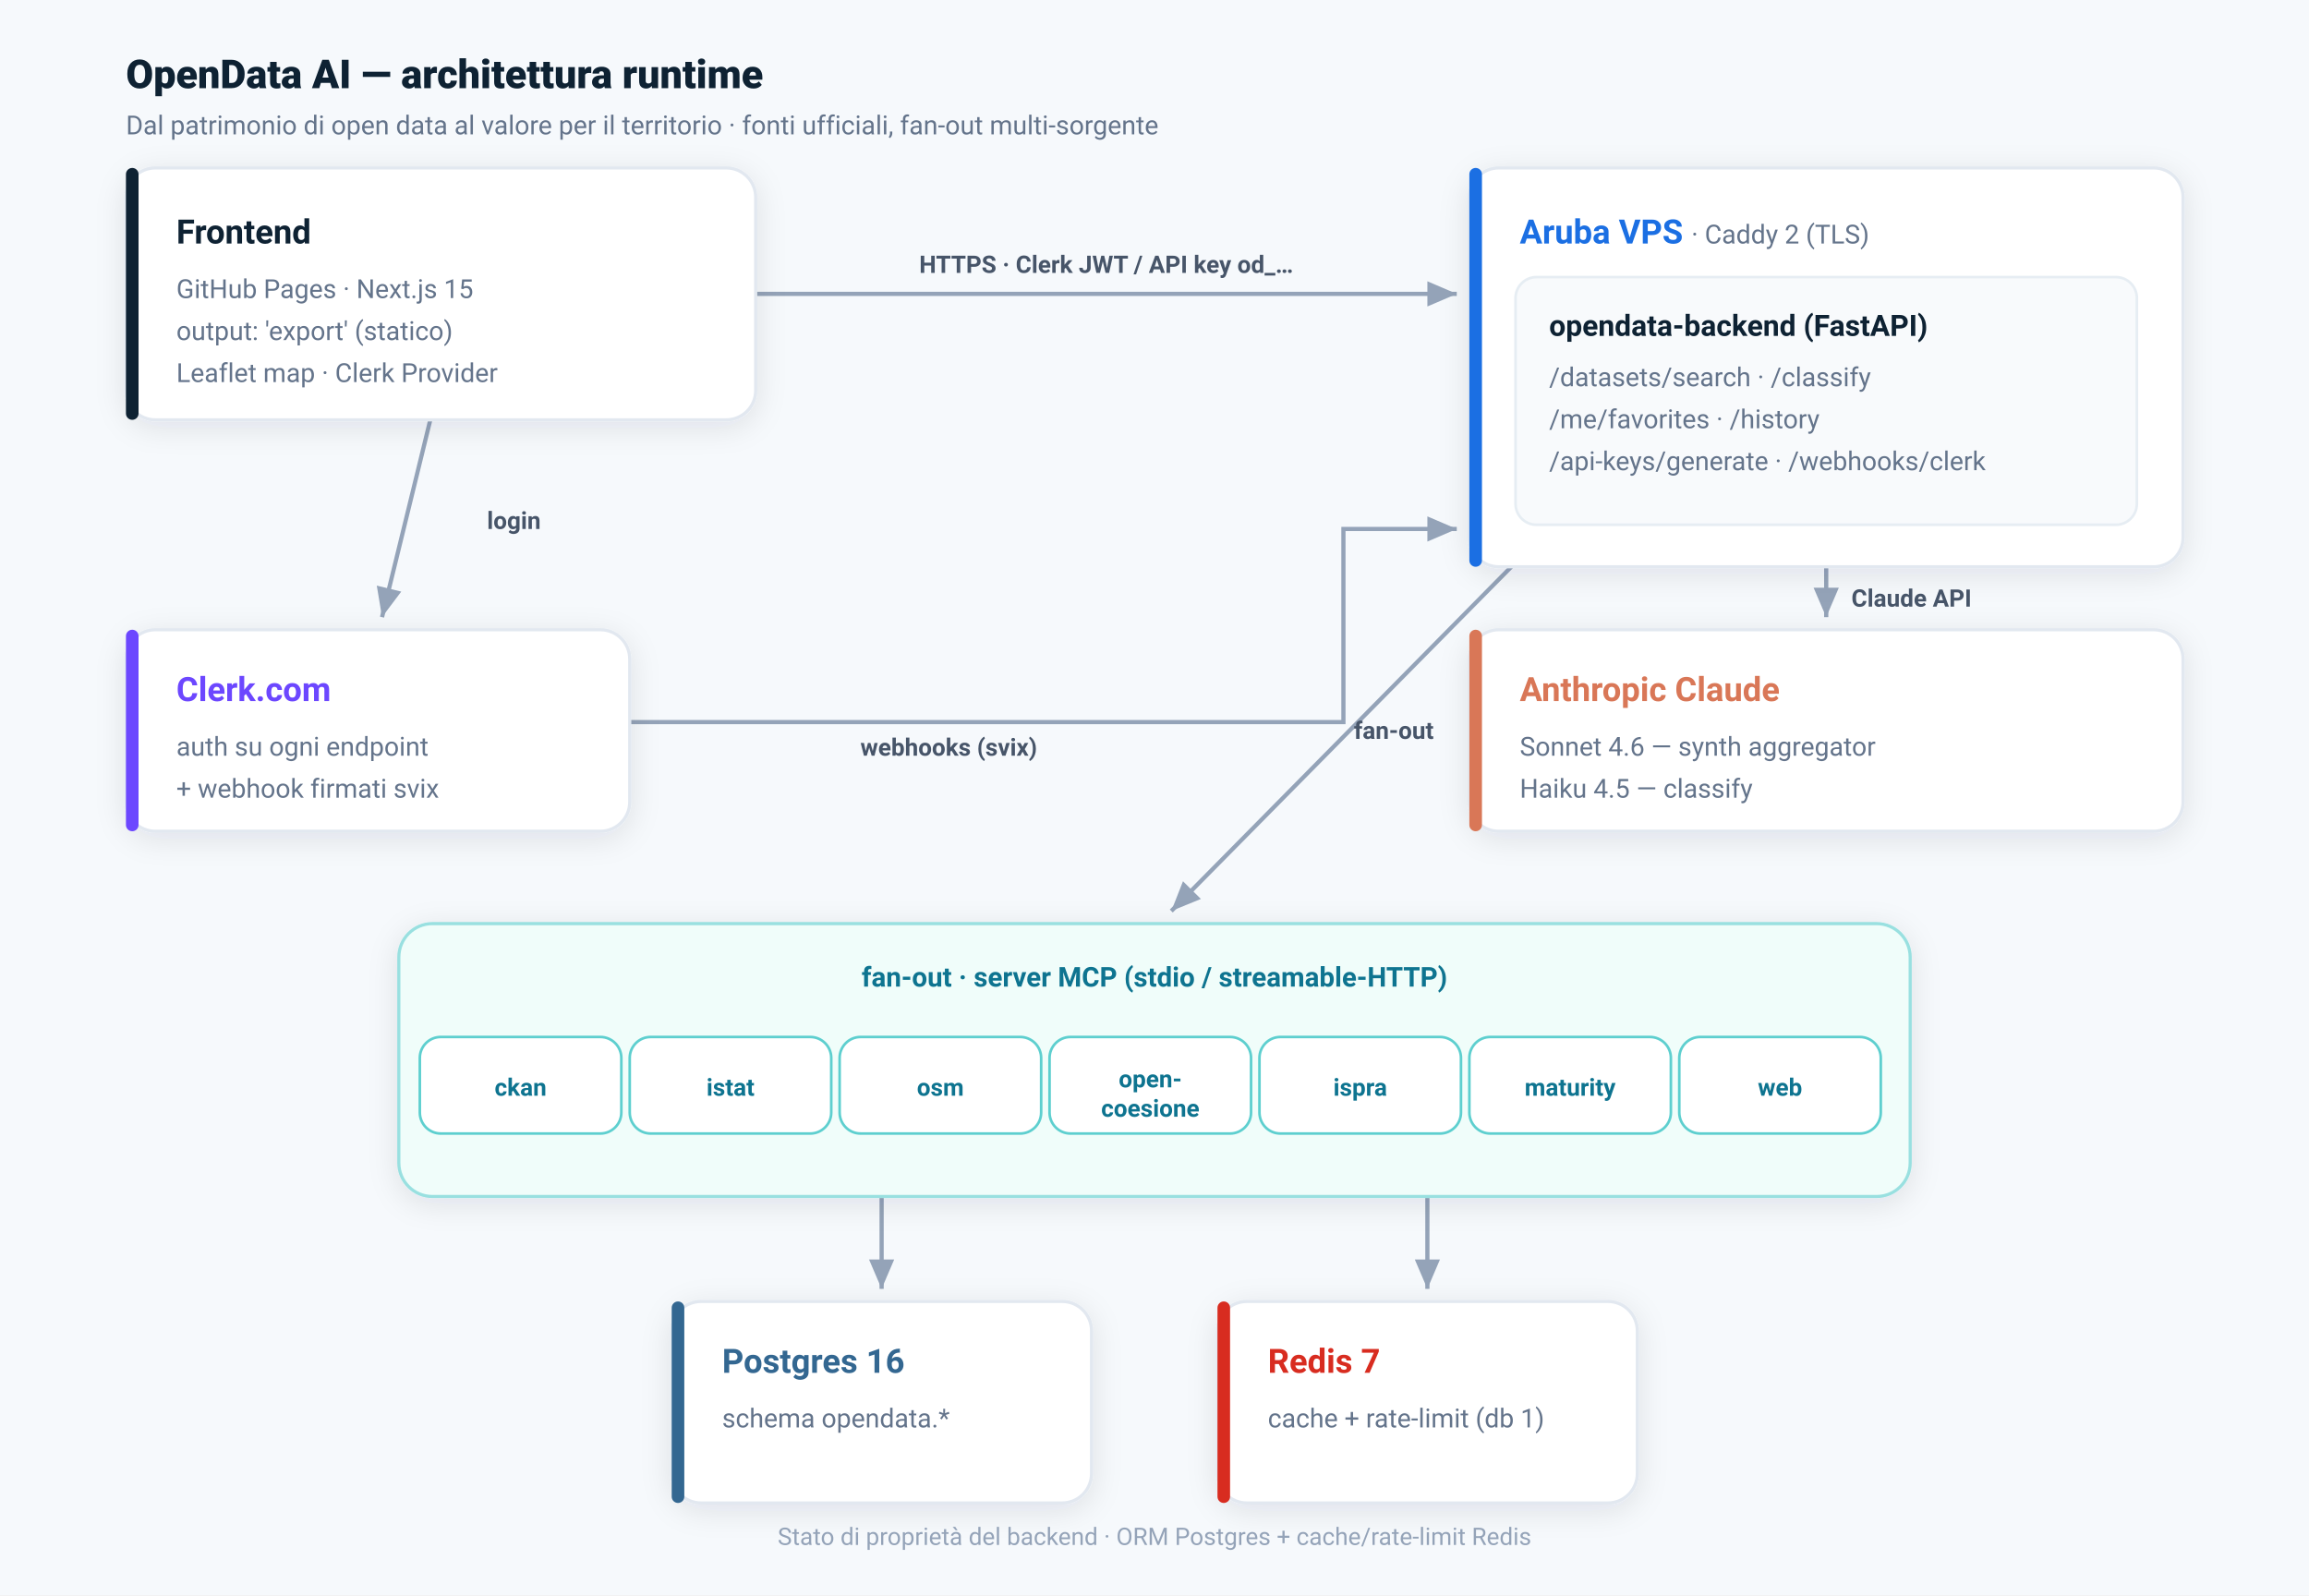
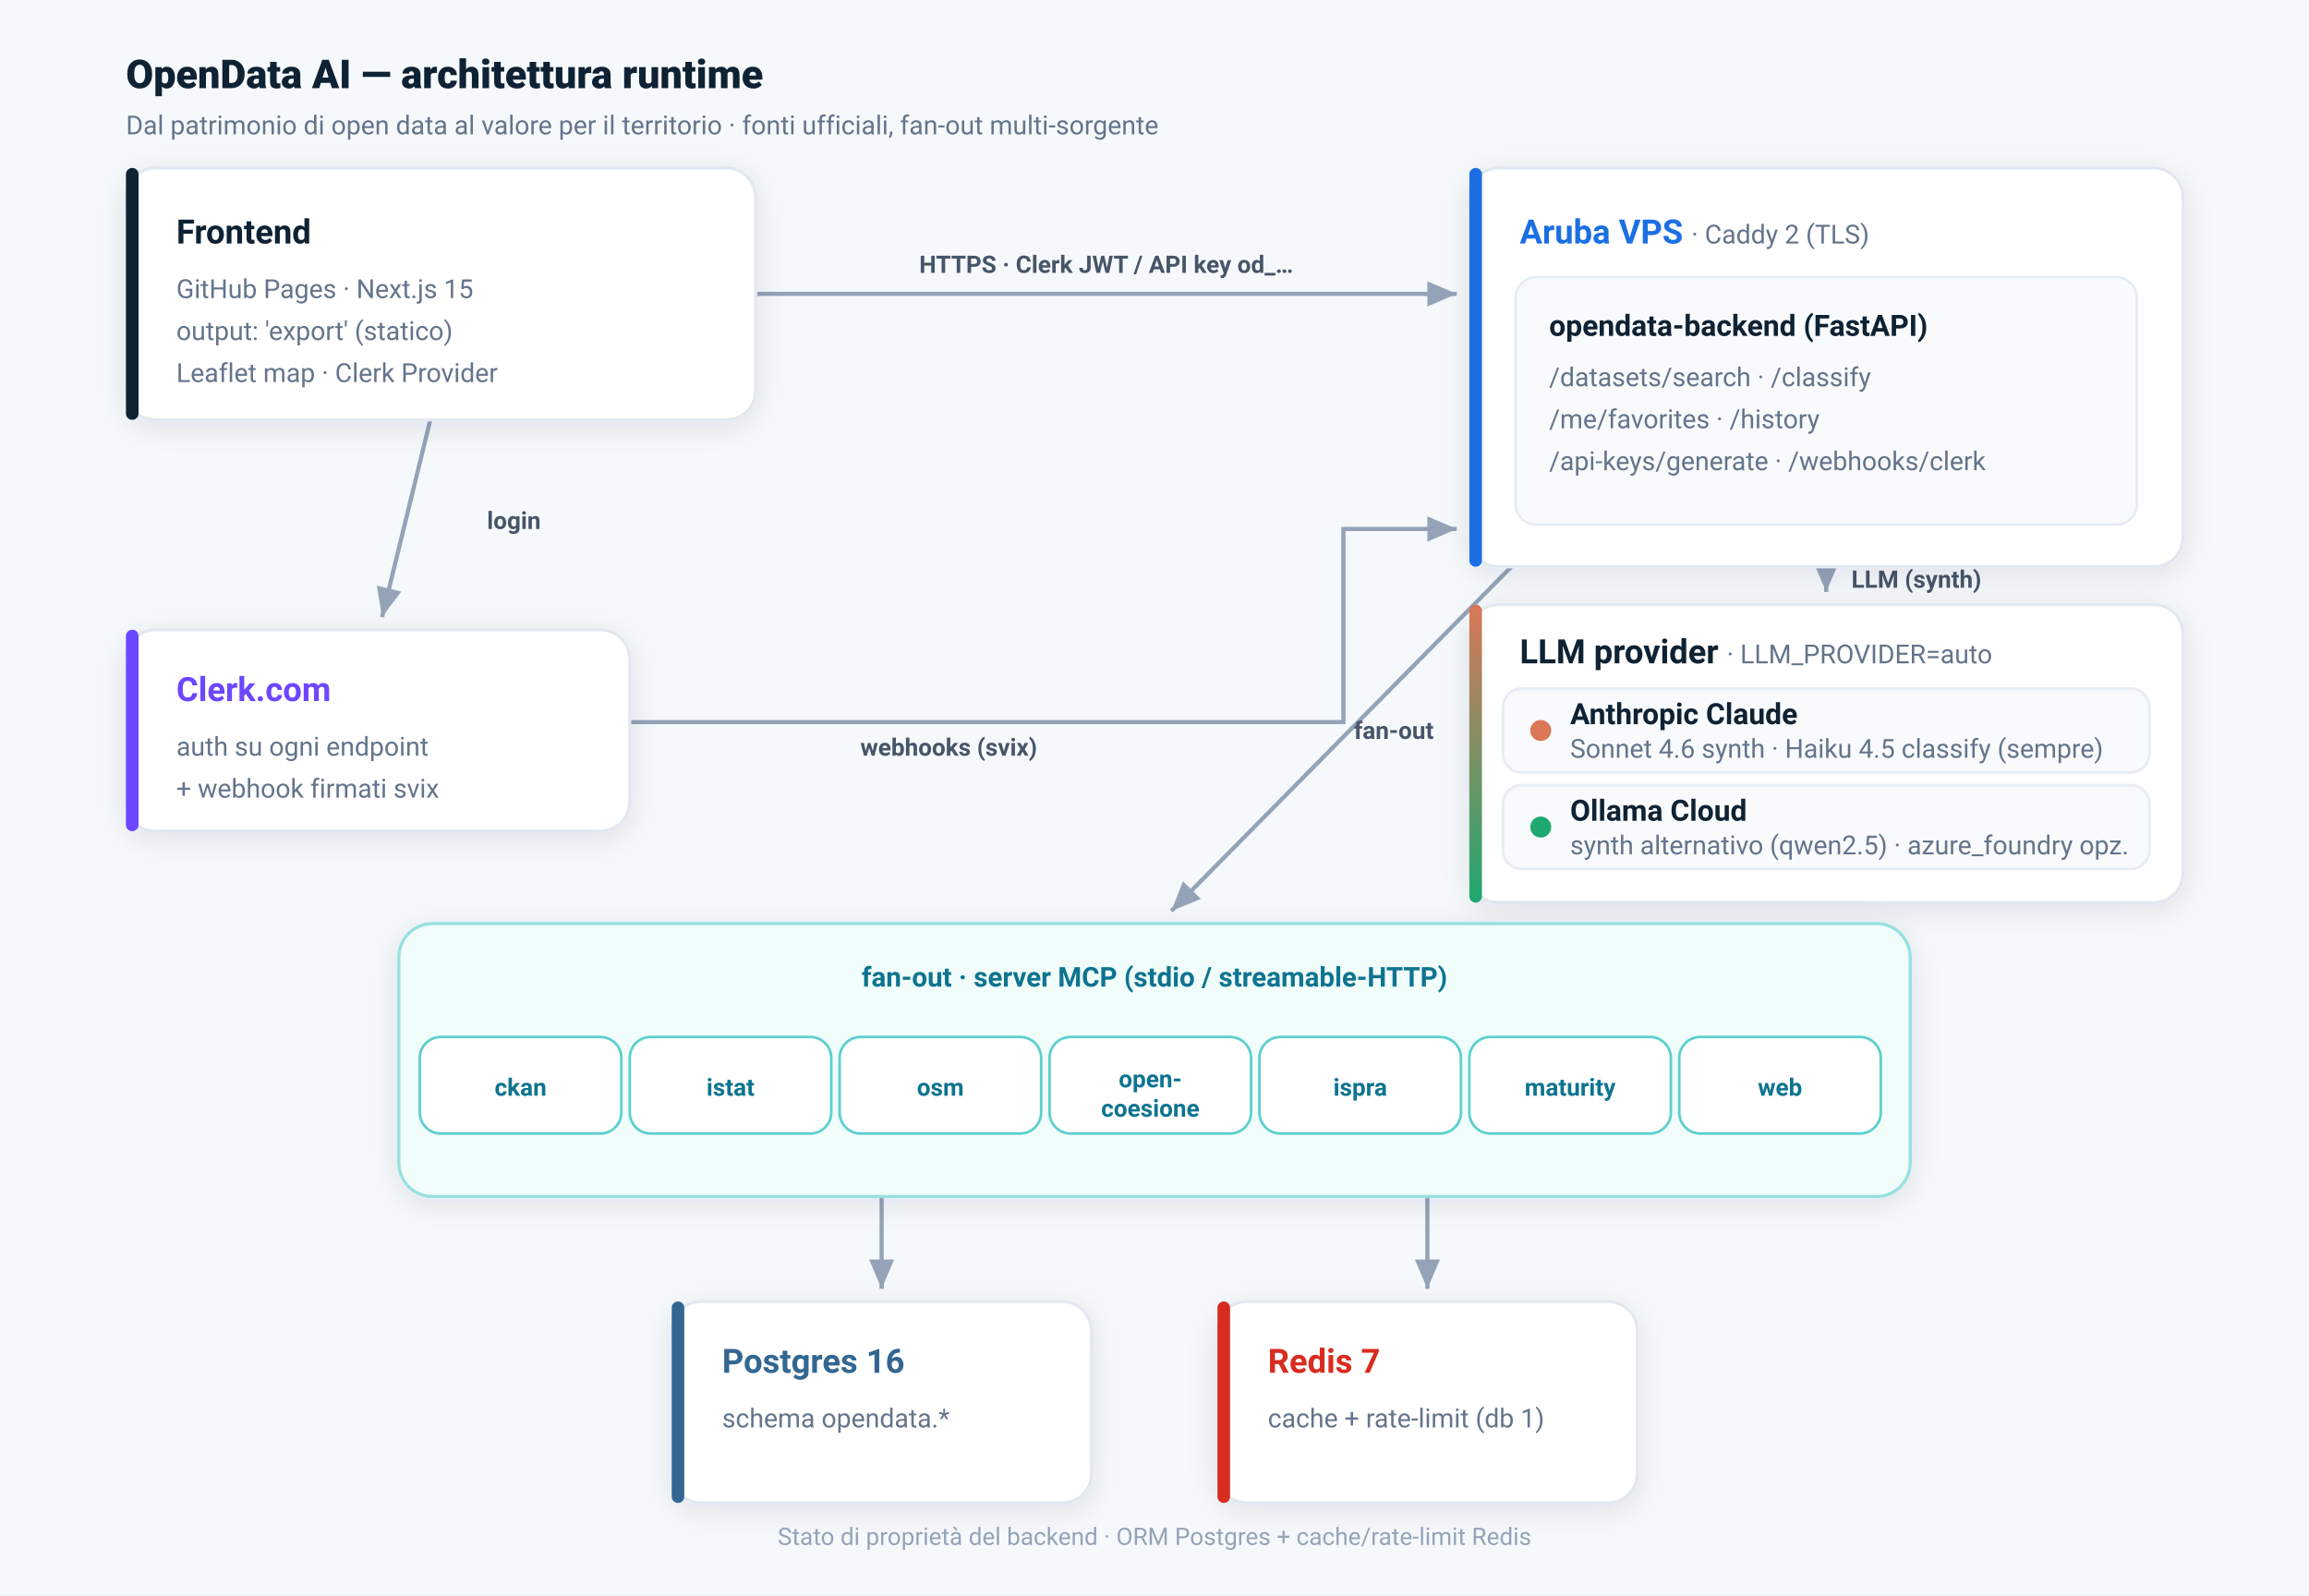
<svg xmlns="http://www.w3.org/2000/svg" viewBox="0 0 1100 760" font-family="-apple-system, BlinkMacSystemFont, 'Segoe UI', Roboto, Helvetica, Arial, sans-serif" role="img" aria-label="OpenData AI runtime architecture">
  <defs>
    <filter id="shadow" x="-20%" y="-20%" width="140%" height="140%">
      <feDropShadow dx="0" dy="3" stdDeviation="7" flood-color="#0E2233" flood-opacity="0.10" />
    </filter>
    <marker id="arrow" markerWidth="9" markerHeight="9" refX="7" refY="3" orient="auto" markerUnits="strokeWidth">
      <path d="M0,0 L7,3 L0,6 Z" fill="#94A3B8" />
    </marker>
+     <linearGradient id="llmaccent" x1="0" y1="0" x2="0" y2="1">
+       <stop offset="0" stop-color="#D97757" />
+       <stop offset="1" stop-color="#1FA971" />
+     </linearGradient>
    <style>
      .card  { fill:#ffffff; stroke:#E2E8F0; stroke-width:1.5; }
      .inner { fill:#F8FAFC; stroke:#E6EDF3; stroke-width:1.25; }
      .t     { font-size:16px; font-weight:700; }
      .t2    { font-size:14px; font-weight:700; fill:#0E2233; }
      .sub   { font-size:12.5px; fill:#64748B; }
      .lbl   { font-size:11.5px; fill:#475569; font-weight:600; }
      .pill  { fill:#ffffff; stroke:#5ECFCF; stroke-width:1.25; }
      .pillt { font-size:11.5px; fill:#0E7490; font-weight:600; text-anchor:middle; }
      .flow  { stroke:#94A3B8; stroke-width:2; fill:none; }
    </style>
  </defs>
  <rect width="1100" height="760" fill="#F6F9FC" />
  <text x="60" y="42" font-size="19" font-weight="800" fill="#0E2233">OpenData AI — architettura runtime</text>
  <text x="60" y="64" class="sub">Dal patrimonio di open data al valore per il territorio · fonti ufficiali, fan-out multi-sorgente</text>
  <path class="flow" d="M360,140 L694,140" marker-end="url(#arrow)" />
  <text x="527" y="130" class="lbl" text-anchor="middle">HTTPS · Clerk JWT / API key od_…</text>
  <path class="flow" d="M205,200 L182,294" marker-end="url(#arrow)" />
  <text x="232" y="252" class="lbl">login</text>
  <path class="flow" d="M300,344 L640,344 L640,252 L694,252" marker-end="url(#arrow)" />
  <text x="452" y="360" class="lbl" text-anchor="middle">webhooks (svix)</text>
-   <path class="flow" d="M870,270 L870,294" marker-end="url(#arrow)" />
-   <text x="882" y="289" class="lbl">Claude API</text>
+   <path class="flow" d="M870,270 L870,282" marker-end="url(#arrow)" />
+   <text x="882" y="280" class="lbl">LLM (synth)</text>
  <path class="flow" d="M720,270 L558,434" marker-end="url(#arrow)" />
  <text x="664" y="352" class="lbl" text-anchor="middle">fan-out</text>
  <path class="flow" d="M420,570 L420,614" marker-end="url(#arrow)" />
  <path class="flow" d="M680,570 L680,614" marker-end="url(#arrow)" />
  <g filter="url(#shadow)">
    <rect class="card" x="60" y="80" width="300" height="120" rx="14" />
  </g>
  <rect x="60" y="80" width="6" height="120" rx="3" fill="#0E2233" />
  <text x="84" y="116" class="t" fill="#0E2233">Frontend</text>
  <text x="84" y="142" class="sub">GitHub Pages · Next.js 15</text>
  <text x="84" y="162" class="sub">output: 'export' (statico)</text>
  <text x="84" y="182" class="sub">Leaflet map · Clerk Provider</text>
  <g filter="url(#shadow)">
    <rect class="card" x="700" y="80" width="340" height="190" rx="14" />
  </g>
  <rect x="700" y="80" width="6" height="190" rx="3" fill="#1B6FE3" />
  <text x="724" y="116" class="t" fill="#1B6FE3">Aruba VPS <tspan class="sub" font-weight="400">· Caddy 2 (TLS)</tspan>
  </text>
  <rect class="inner" x="722" y="132" width="296" height="118" rx="10" />
  <text x="738" y="160" class="t2">opendata-backend (FastAPI)</text>
  <text x="738" y="184" class="sub">/datasets/search · /classify</text>
  <text x="738" y="204" class="sub">/me/favorites · /history</text>
  <text x="738" y="224" class="sub">/api-keys/generate · /webhooks/clerk</text>
  <g filter="url(#shadow)">
    <rect class="card" x="60" y="300" width="240" height="96" rx="14" />
  </g>
  <rect x="60" y="300" width="6" height="96" rx="3" fill="#6C47FF" />
  <text x="84" y="334" class="t" fill="#6C47FF">Clerk.com</text>
  <text x="84" y="360" class="sub">auth su ogni endpoint</text>
  <text x="84" y="380" class="sub">+ webhook firmati svix</text>
  <g filter="url(#shadow)">
-     <rect class="card" x="700" y="300" width="340" height="96" rx="14" />
+     <rect class="card" x="700" y="288" width="340" height="142" rx="14" />
  </g>
-   <rect x="700" y="300" width="6" height="96" rx="3" fill="#D97757" />
-   <text x="724" y="334" class="t" fill="#D97757">Anthropic Claude</text>
-   <text x="724" y="360" class="sub">Sonnet 4.6 — synth aggregator</text>
-   <text x="724" y="380" class="sub">Haiku 4.5 — classify</text>
+   <rect x="700" y="288" width="6" height="142" rx="3" fill="url(#llmaccent)" />
+   <text x="724" y="316" class="t" fill="#0E2233">LLM provider <tspan class="sub" font-weight="400">· LLM_PROVIDER=auto</tspan>
+   </text>
+   <rect class="inner" x="716" y="328" width="308" height="40" rx="9" />
+   <circle cx="734" cy="348" r="5" fill="#D97757" />
+   <text x="748" y="345" class="t2" font-size="12.5">Anthropic Claude</text>
+   <text x="748" y="361" class="sub" font-size="11">Sonnet 4.6 synth · Haiku 4.5 classify (sempre)</text>
+   <rect class="inner" x="716" y="374" width="308" height="40" rx="9" />
+   <circle cx="734" cy="394" r="5" fill="#1FA971" />
+   <text x="748" y="391" class="t2" font-size="12.5">Ollama Cloud</text>
+   <text x="748" y="407" class="sub" font-size="11">synth alternativo (qwen2.5) · azure_foundry opz.</text>
  <g filter="url(#shadow)">
    <rect x="190" y="440" width="720" height="130" rx="16" fill="#F0FDFA" stroke="#99E0E0" stroke-width="1.5" />
  </g>
  <text x="550" y="470" font-size="13" font-weight="700" fill="#0E7490" text-anchor="middle">fan-out · server MCP (stdio / streamable-HTTP)</text>
  <g>
    <rect class="pill" x="200" y="494" width="96" height="46" rx="10" />
    <text x="248" y="522" class="pillt">ckan</text>
    <rect class="pill" x="300" y="494" width="96" height="46" rx="10" />
    <text x="348" y="522" class="pillt">istat</text>
    <rect class="pill" x="400" y="494" width="96" height="46" rx="10" />
    <text x="448" y="522" class="pillt">osm</text>
    <rect class="pill" x="500" y="494" width="96" height="46" rx="10" />
    <text x="548" y="518" class="pillt">open-</text>
    <text x="548" y="532" class="pillt">coesione</text>
    <rect class="pill" x="600" y="494" width="96" height="46" rx="10" />
    <text x="648" y="522" class="pillt">ispra</text>
    <rect class="pill" x="700" y="494" width="96" height="46" rx="10" />
    <text x="748" y="522" class="pillt">maturity</text>
    <rect class="pill" x="800" y="494" width="96" height="46" rx="10" />
    <text x="848" y="522" class="pillt">web</text>
  </g>
  <g filter="url(#shadow)">
    <rect class="card" x="320" y="620" width="200" height="96" rx="14" />
  </g>
  <rect x="320" y="620" width="6" height="96" rx="3" fill="#336791" />
  <text x="344" y="654" class="t" fill="#336791">Postgres 16</text>
  <text x="344" y="680" class="sub">schema opendata.*</text>
  <g filter="url(#shadow)">
    <rect class="card" x="580" y="620" width="200" height="96" rx="14" />
  </g>
  <rect x="580" y="620" width="6" height="96" rx="3" fill="#D82C20" />
  <text x="604" y="654" class="t" fill="#D82C20">Redis 7</text>
  <text x="604" y="680" class="sub">cache + rate-limit (db 1)</text>
  <text x="550" y="736" font-size="11.5" fill="#94A3B8" text-anchor="middle">Stato di proprietà del backend · ORM Postgres + cache/rate-limit Redis</text>
</svg>
